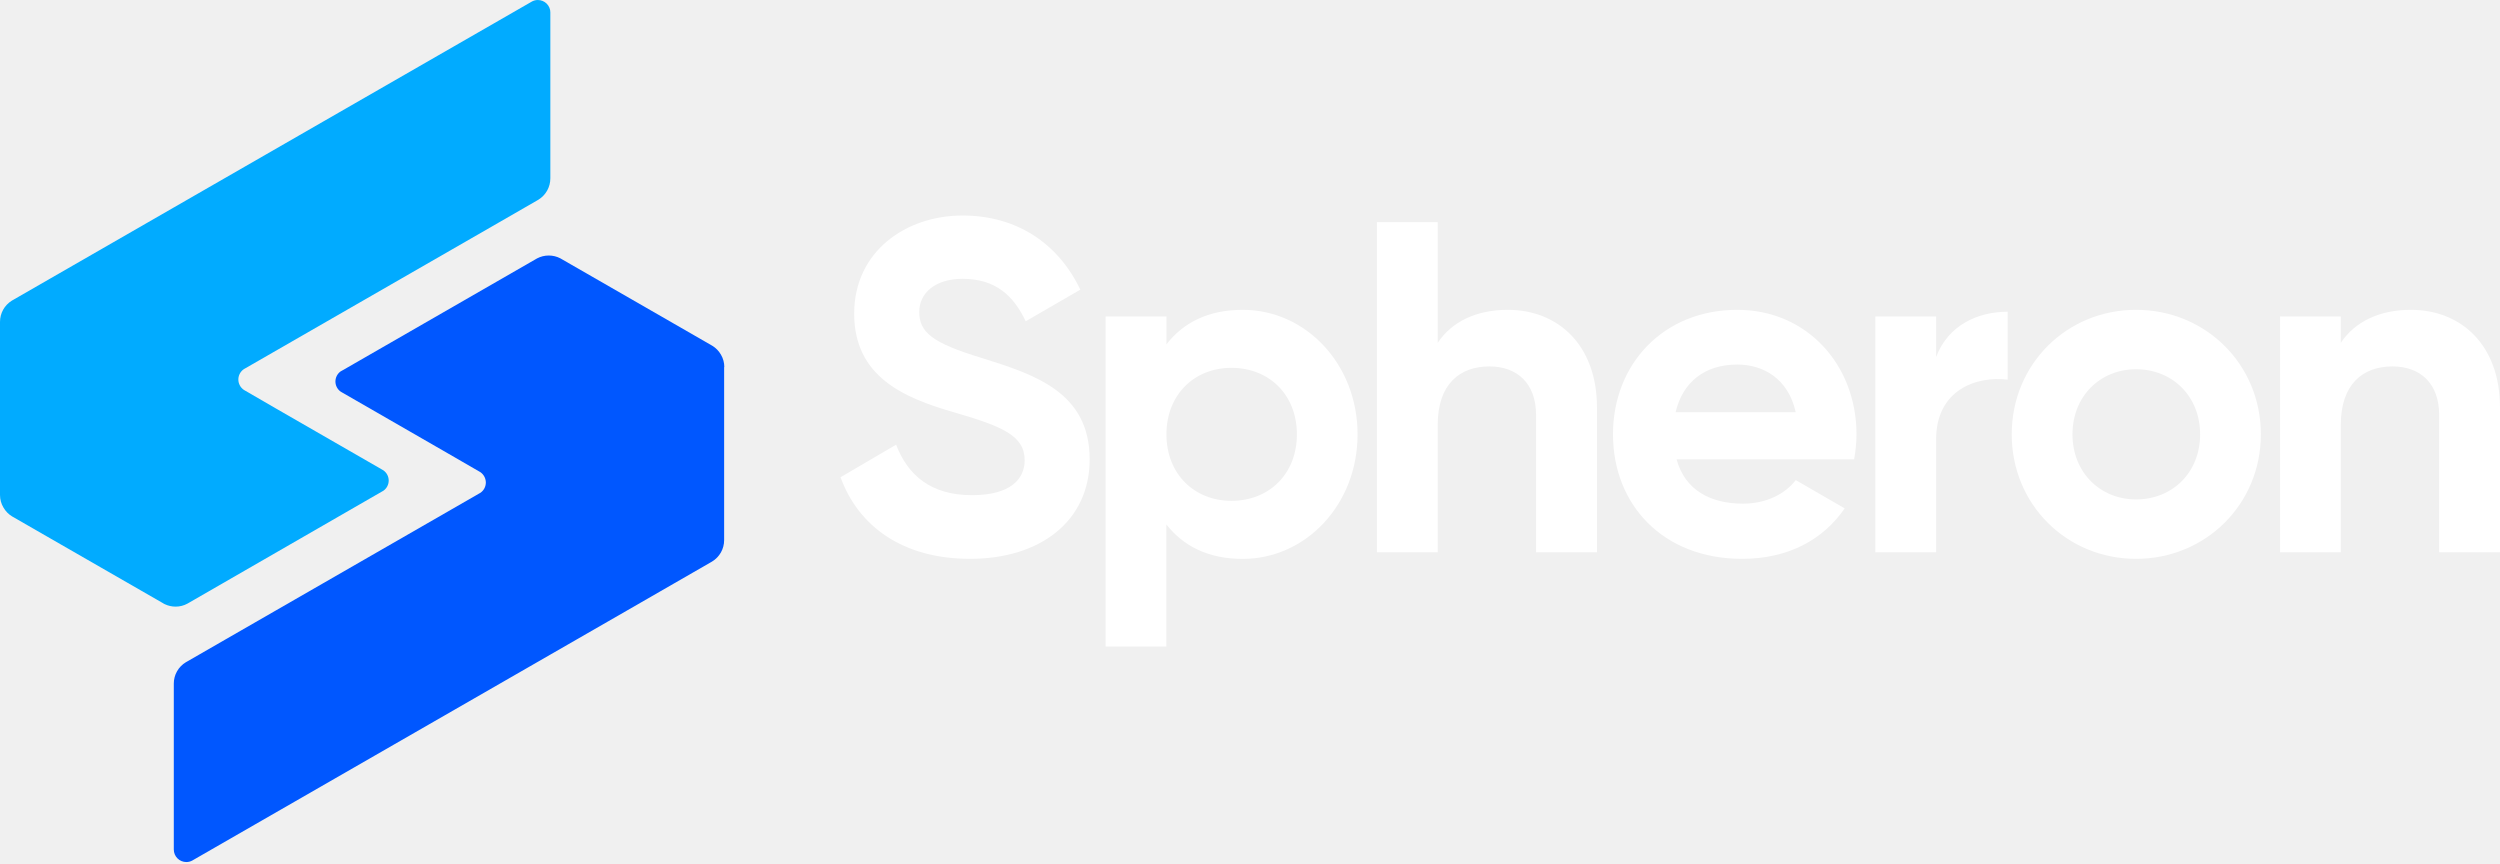
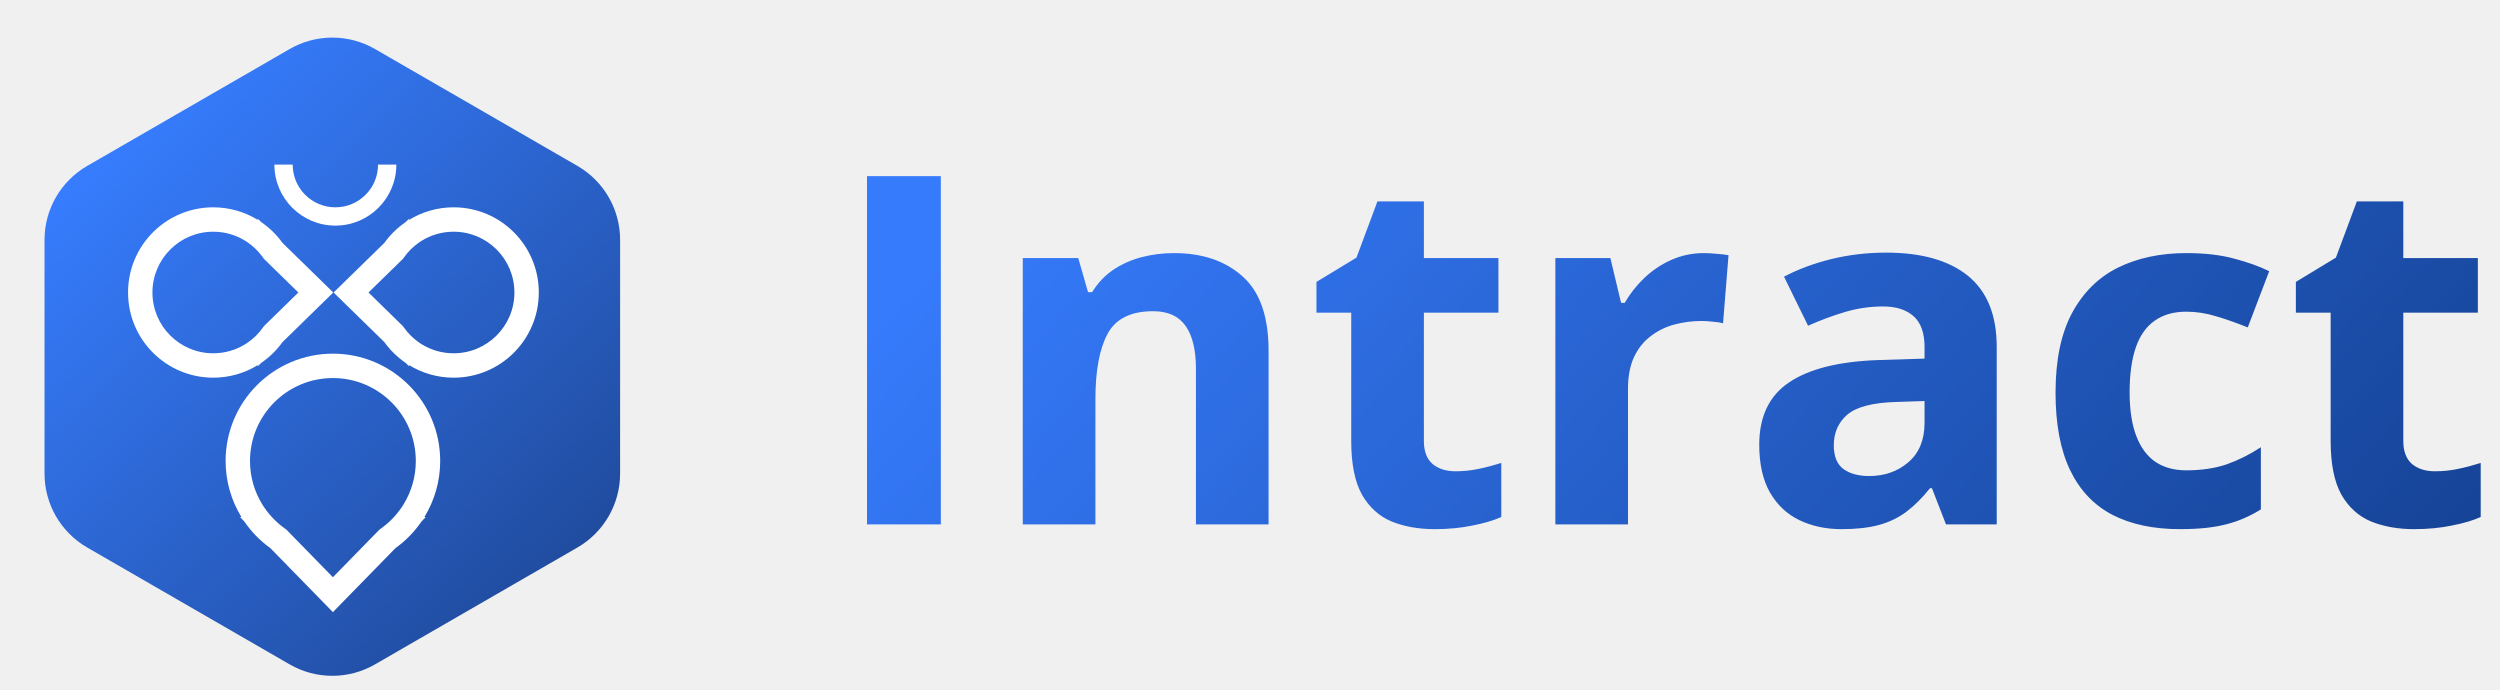
- <svg xmlns="http://www.w3.org/2000/svg" width="220" height="76" viewBox="0 0 220 76" fill="none">
-   <path d="M85.364 49.178C91.539 49.178 95.89 45.857 95.89 40.421C95.89 34.487 91 32.951 86.407 31.507C82.014 30.18 80.894 29.232 80.894 27.441C80.894 25.782 82.305 24.536 84.708 24.536C87.651 24.536 89.225 26.072 90.261 28.272L95.068 25.49C93.121 21.414 89.466 18.965 84.7 18.965C79.727 18.965 75.168 22.119 75.168 27.597C75.168 33.118 79.479 34.993 83.913 36.272C88.224 37.516 90.171 38.346 90.171 40.505C90.171 42.122 88.969 43.575 85.529 43.575C81.925 43.575 79.892 41.832 78.857 39.133L73.966 41.997C75.54 46.314 79.437 49.178 85.364 49.178Z" fill="white" />
-   <path d="M109.361 27.265C106.326 27.265 104.14 28.386 102.647 30.299V27.847H97.293V56.897H102.639V46.149C104.132 48.057 106.328 49.183 109.353 49.183C114.906 49.183 119.466 44.41 119.466 38.227C119.466 32.044 114.914 27.265 109.361 27.265ZM108.367 44.074C105.092 44.074 102.647 41.707 102.647 38.221C102.647 34.735 105.092 32.37 108.367 32.37C111.682 32.37 114.127 34.735 114.127 38.221C114.127 41.707 111.682 44.074 108.367 44.074Z" fill="white" />
-   <path d="M132.694 27.265C129.917 27.265 127.763 28.302 126.519 30.17V19.55H121.172V48.597H126.519V37.392C126.519 33.789 128.467 32.245 131.071 32.245C133.474 32.245 135.173 33.698 135.173 36.52V48.597H140.534V35.856C140.534 30.345 137.086 27.265 132.694 27.265Z" fill="white" />
-   <path d="M147.538 40.421H163.162C163.297 39.696 163.367 38.959 163.371 38.221C163.371 32.122 159.018 27.265 152.885 27.265C146.378 27.265 141.943 32.038 141.943 38.221C141.943 44.404 146.336 49.178 153.298 49.178C157.281 49.178 160.385 47.56 162.333 44.738L158.024 42.248C157.112 43.45 155.454 44.322 153.382 44.322C150.563 44.322 148.284 43.16 147.538 40.421ZM147.455 36.272C148.077 33.616 150.025 32.08 152.885 32.08C155.123 32.08 157.36 33.282 158.024 36.272H147.455Z" fill="white" />
-   <path d="M170.377 31.416V27.847H165.03V48.597H170.377V38.678C170.377 34.316 173.9 33.076 176.677 33.408V27.432C174.065 27.432 171.448 28.594 170.377 31.416Z" fill="white" />
-   <path d="M187.973 49.178C194.065 49.178 198.956 44.404 198.956 38.221C198.956 32.038 194.065 27.265 187.973 27.265C181.881 27.265 177.032 32.038 177.032 38.221C177.032 44.404 181.879 49.178 187.973 49.178ZM187.973 43.949C184.823 43.949 182.378 41.584 182.378 38.221C182.378 34.859 184.823 32.494 187.973 32.494C191.163 32.494 193.61 34.861 193.61 38.221C193.61 41.582 191.173 43.949 187.973 43.949Z" fill="white" />
-   <path d="M212.167 27.265C209.391 27.265 207.236 28.302 205.99 30.17V27.847H200.644V48.597H205.99V37.392C205.99 33.789 207.94 32.245 210.542 32.245C212.947 32.245 214.646 33.698 214.646 36.52V48.597H220V35.856C220 30.345 216.56 27.265 212.167 27.265Z" fill="white" />
-   <path d="M48.43 1.094V15.698C48.43 16.076 48.332 16.449 48.146 16.779C47.96 17.108 47.692 17.385 47.368 17.581L47.277 17.634L43.863 19.601L23.991 31.029L21.579 32.416C21.538 32.434 21.499 32.456 21.463 32.482C21.313 32.583 21.19 32.719 21.105 32.879C21.02 33.038 20.975 33.216 20.975 33.397C20.975 33.578 21.02 33.756 21.105 33.916C21.19 34.075 21.313 34.212 21.463 34.312L21.554 34.365L24.276 35.943L33.569 41.292L33.734 41.388C33.88 41.489 33.998 41.624 34.081 41.78C34.163 41.937 34.206 42.111 34.206 42.288C34.206 42.465 34.163 42.64 34.081 42.796C33.998 42.953 33.88 43.088 33.734 43.188L33.573 43.279L16.593 53.062L16.498 53.117C16.177 53.293 15.816 53.385 15.449 53.384C15.121 53.383 14.797 53.309 14.501 53.168L14.406 53.119L14.262 53.033L4.415 47.372L1.155 45.496C1.125 45.481 1.094 45.462 1.062 45.443C0.747 45.251 0.486 44.982 0.303 44.662C0.105 44.33 0 43.95 1.9435e-06 43.564V28.325C-0 27.951 0.095 27.584 0.276 27.258C0.458 26.931 0.72 26.657 1.037 26.461C1.045 26.454 1.053 26.448 1.062 26.444C1.098 26.421 1.135 26.401 1.174 26.383L1.189 26.372L4.413 24.517L15.294 18.258L28.407 10.716L46.712 0.19C46.741 0.169 46.771 0.152 46.803 0.137C46.964 0.047 47.145 -6.90829e-05 47.328 1.6351e-06C47.473 -0 47.617 0.028 47.75 0.083C47.884 0.138 48.006 0.219 48.108 0.321C48.211 0.424 48.292 0.545 48.348 0.678C48.403 0.812 48.432 0.955 48.432 1.1L48.43 1.094Z" fill="#01ABFF" />
-   <path d="M63.724 32.298V47.537C63.724 47.915 63.626 48.287 63.44 48.616C63.254 48.945 62.986 49.221 62.662 49.416L62.569 49.47L59.309 51.347L55.19 53.718L48.434 57.604L35.318 65.147L17.016 75.672C16.987 75.692 16.956 75.71 16.925 75.725C16.764 75.815 16.582 75.861 16.398 75.86C16.253 75.86 16.11 75.832 15.976 75.777C15.842 75.722 15.72 75.641 15.618 75.539C15.515 75.437 15.434 75.315 15.379 75.182C15.323 75.048 15.294 74.905 15.294 74.76V60.157C15.293 59.778 15.391 59.406 15.577 59.077C15.763 58.748 16.032 58.472 16.356 58.277C16.4 58.249 16.447 58.224 16.491 58.201L19.866 56.257L39.733 44.829L42.113 43.459L42.267 43.372L42.282 43.363C42.428 43.261 42.547 43.127 42.629 42.969C42.711 42.812 42.754 42.637 42.754 42.46C42.752 42.28 42.707 42.102 42.623 41.943C42.538 41.784 42.416 41.648 42.267 41.546C42.231 41.522 42.195 41.502 42.157 41.483L39.448 39.917L30.155 34.566L29.977 34.462C29.835 34.361 29.719 34.228 29.639 34.073C29.559 33.918 29.517 33.746 29.517 33.572C29.517 33.398 29.559 33.226 29.639 33.071C29.719 32.916 29.835 32.782 29.977 32.681L30.167 32.575C30.175 32.569 30.185 32.564 30.195 32.56L47.135 22.812L47.268 22.736C47.584 22.571 47.935 22.485 48.291 22.485C48.647 22.485 48.998 22.571 49.314 22.736L49.458 22.819L59.332 28.498L62.592 30.375C62.623 30.391 62.654 30.409 62.683 30.428C62.998 30.619 63.259 30.888 63.442 31.208C63.638 31.541 63.741 31.921 63.739 32.308L63.724 32.298Z" fill="#0057FF" />
+ <svg xmlns="http://www.w3.org/2000/svg" width="410" height="113" viewBox="0 0 410 113" fill="none">
+   <path d="M47.5 8.041C51.832 5.541 57.168 5.541 61.5 8.041L94.698 27.209C99.03 29.709 101.698 34.331 101.698 39.333V77.667C101.698 82.669 99.03 87.291 94.698 89.791L61.5 108.959C57.168 111.459 51.832 111.459 47.5 108.959L14.302 89.791C9.97 87.291 7.302 82.669 7.302 77.667V39.333C7.302 34.331 9.97 29.709 14.302 27.209L47.5 8.041Z" fill="url(#paint0_linear_413_4)" />
+   <mask id="path-2-inside-1_413_4" fill="white">
+     <path fill-rule="evenodd" clip-rule="evenodd" d="M69.6 84.794C71.244 82.118 72.192 78.968 72.192 75.596C72.192 65.878 64.314 58 54.596 58C44.878 58 37 65.878 37 75.596C37 78.968 37.948 82.118 39.593 84.794H39.357L40.056 85.509C41.219 87.212 42.673 88.7 44.347 89.901L54.596 100.391L64.845 89.901C66.519 88.7 67.973 87.212 69.136 85.509L69.835 84.794H69.6Z" />
+   </mask>
+   <path d="M69.6 84.794L66.192 82.7L62.448 88.794H69.6V84.794ZM39.593 84.794V88.794H46.745L43.001 82.7L39.593 84.794ZM39.357 84.794V80.794H29.857L36.496 87.59L39.357 84.794ZM40.056 85.509L43.359 83.253L43.161 82.964L42.917 82.713L40.056 85.509ZM44.347 89.901L47.208 87.106L46.964 86.855L46.679 86.651L44.347 89.901ZM54.596 100.391L51.735 103.186L54.596 106.114L57.457 103.186L54.596 100.391ZM64.845 89.901L62.513 86.651L62.229 86.855L61.984 87.106L64.845 89.901ZM69.136 85.509L66.275 82.714L66.031 82.964L65.834 83.253L69.136 85.509ZM69.835 84.794L72.696 87.59L79.335 80.794H69.835V84.794ZM68.192 75.596C68.192 78.208 67.46 80.636 66.192 82.7L73.008 86.888C75.028 83.6 76.192 79.728 76.192 75.596H68.192ZM54.596 62C62.105 62 68.192 68.087 68.192 75.596H76.192C76.192 63.669 66.523 54 54.596 54V62ZM41 75.596C41 68.087 47.087 62 54.596 62V54C42.669 54 33 63.669 33 75.596H41ZM43.001 82.7C41.732 80.636 41 78.208 41 75.596H33C33 79.728 34.164 83.6 36.184 86.888L43.001 82.7ZM39.593 80.794H39.357V88.794H39.593V80.794ZM36.496 87.59L37.195 88.304L42.917 82.713L42.218 81.999L36.496 87.59ZM46.679 86.651C45.384 85.722 44.258 84.57 43.359 83.253L36.753 87.765C38.179 89.853 39.962 91.677 42.015 93.151L46.679 86.651ZM41.486 92.697L51.735 103.186L57.457 97.595L47.208 87.106L41.486 92.697ZM57.457 103.186L67.706 92.697L61.984 87.106L51.735 97.595L57.457 103.186ZM65.834 83.253C64.934 84.57 63.808 85.722 62.513 86.651L67.178 93.151C69.23 91.677 71.013 89.853 72.439 87.765L65.834 83.253ZM71.998 88.304L72.696 87.59L66.974 81.999L66.275 82.714L71.998 88.304ZM69.835 80.794H69.6V88.794H69.835V80.794Z" fill="white" mask="url(#path-2-inside-1_413_4)" />
+   <mask id="path-4-inside-2_413_4" fill="white">
+     <path fill-rule="evenodd" clip-rule="evenodd" d="M67.092 36.058C69.217 34.753 71.718 34 74.394 34C82.109 34 88.364 40.254 88.364 47.969C88.364 55.685 82.109 61.939 74.394 61.939C71.718 61.939 69.217 61.186 67.092 59.881V60.068L66.524 59.513C65.173 58.59 63.991 57.435 63.038 56.106L54.71 47.969L63.038 39.833C63.991 38.504 65.173 37.349 66.524 36.426L67.092 35.872V36.058Z" />
+   </mask>
+   <path d="M67.092 36.058L69.186 39.466L63.092 43.21V36.058H67.092ZM67.092 59.881H63.092V52.729L69.186 56.473L67.092 59.881ZM67.092 60.068H71.092V69.568L64.296 62.929L67.092 60.068ZM66.524 59.513L68.781 56.21L69.07 56.407L69.32 56.652L66.524 59.513ZM63.038 56.106L65.833 53.245L66.083 53.49L66.287 53.774L63.038 56.106ZM54.71 47.969L51.914 50.831L48.986 47.969L51.914 45.108L54.71 47.969ZM63.038 39.833L66.287 42.165L66.083 42.45L65.833 42.694L63.038 39.833ZM66.524 36.426L69.32 39.287L69.07 39.532L68.781 39.729L66.524 36.426ZM67.092 35.872L64.296 33.011L71.092 26.371V35.872H67.092ZM74.394 38C72.478 38 70.699 38.537 69.186 39.466L64.998 32.65C67.735 30.969 70.957 30 74.394 30V38ZM84.364 47.969C84.364 42.464 79.9 38 74.394 38V30C84.318 30 92.364 38.045 92.364 47.969H84.364ZM74.394 57.939C79.9 57.939 84.364 53.476 84.364 47.969H92.364C92.364 57.894 84.318 65.939 74.394 65.939V57.939ZM69.186 56.473C70.699 57.402 72.478 57.939 74.394 57.939V65.939C70.957 65.939 67.735 64.97 64.998 63.289L69.186 56.473ZM71.092 59.881V60.068H63.092V59.881H71.092ZM64.296 62.929L63.729 62.374L69.32 56.652L69.887 57.206L64.296 62.929ZM66.287 53.774C66.969 54.724 67.814 55.55 68.781 56.21L64.268 62.816C62.531 61.629 61.014 60.146 59.788 58.439L66.287 53.774ZM60.242 58.967L51.914 50.831L57.505 45.108L65.833 53.245L60.242 58.967ZM51.914 45.108L60.242 36.972L65.833 42.694L57.505 50.831L51.914 45.108ZM68.781 39.729C67.814 40.389 66.969 41.215 66.287 42.165L59.788 37.501C61.014 35.793 62.531 34.31 64.268 33.123L68.781 39.729ZM63.729 33.565L64.296 33.011L69.887 38.733L69.32 39.287L63.729 33.565ZM71.092 35.872V36.058H63.092V35.872H71.092Z" fill="white" mask="url(#path-4-inside-2_413_4)" />
+   <mask id="path-6-inside-3_413_4" fill="white">
+     <path fill-rule="evenodd" clip-rule="evenodd" d="M42.272 59.881C40.147 61.186 37.646 61.939 34.969 61.939C27.254 61.939 21 55.685 21 47.969C21 40.254 27.254 34 34.969 34C37.646 34 40.147 34.753 42.272 36.058V35.872L42.839 36.426C44.191 37.349 45.372 38.504 46.326 39.833L54.654 47.969L46.326 56.106C45.372 57.435 44.191 58.59 42.839 59.513L42.272 60.068V59.881Z" />
+   </mask>
+   <path d="M42.272 59.881L40.178 56.473L46.272 52.729V59.881H42.272ZM42.272 36.058H46.272V43.21L40.178 39.466L42.272 36.058ZM42.272 35.872H38.272V26.371L45.067 33.011L42.272 35.872ZM42.839 36.426L40.583 39.729L40.294 39.532L40.044 39.287L42.839 36.426ZM46.326 39.833L43.531 42.694L43.281 42.45L43.077 42.165L46.326 39.833ZM54.654 47.969L57.449 45.108L60.378 47.969L57.449 50.831L54.654 47.969ZM46.326 56.106L43.077 53.774L43.281 53.49L43.531 53.245L46.326 56.106ZM42.839 59.513L40.044 56.652L40.294 56.407L40.583 56.21L42.839 59.513ZM42.272 60.068L45.067 62.929L38.272 69.568V60.068H42.272ZM34.969 57.939C36.886 57.939 38.665 57.402 40.178 56.473L44.366 63.289C41.629 64.97 38.406 65.939 34.969 65.939V57.939ZM25 47.969C25 53.476 29.463 57.939 34.969 57.939V65.939C25.045 65.939 17 57.894 17 47.969H25ZM34.969 38C29.463 38 25 42.464 25 47.969H17C17 38.045 25.045 30 34.969 30V38ZM40.178 39.466C38.665 38.537 36.886 38 34.969 38V30C38.406 30 41.629 30.969 44.366 32.65L40.178 39.466ZM38.272 36.058V35.872H46.272V36.058H38.272ZM45.067 33.011L45.635 33.565L40.044 39.287L39.476 38.733L45.067 33.011ZM43.077 42.165C42.395 41.215 41.549 40.389 40.583 39.729L45.095 33.123C46.833 34.31 48.35 35.793 49.576 37.501L43.077 42.165ZM49.122 36.972L57.449 45.108L51.858 50.831L43.531 42.694L49.122 36.972ZM57.449 50.831L49.121 58.967L43.531 53.245L51.858 45.108L57.449 50.831ZM40.583 56.21C41.549 55.55 42.395 54.724 43.077 53.774L49.576 58.439C48.35 60.146 46.833 61.629 45.095 62.816L40.583 56.21ZM45.635 62.374L45.067 62.929L39.476 57.206L40.044 56.652L45.635 62.374ZM38.272 60.068V59.881H46.272V60.068H38.272Z" fill="white" mask="url(#path-6-inside-3_413_4)" />
+   <path fill-rule="evenodd" clip-rule="evenodd" d="M45 27C45 32.523 49.477 37 55 37C60.523 37 65 32.523 65 27H62C62 30.866 58.866 34 55 34C51.134 34 48 30.866 48 27H45Z" fill="white" />
+   <path d="M142.188 86V28.891H154.297V86H142.188ZM192.539 41.508C197.201 41.508 200.951 42.784 203.789 45.336C206.628 47.862 208.047 51.925 208.047 57.523V86H196.133V60.492C196.133 57.367 195.56 55.01 194.414 53.422C193.294 51.833 191.523 51.039 189.102 51.039C185.456 51.039 182.969 52.276 181.641 54.75C180.312 57.224 179.648 60.792 179.648 65.453V86H167.734V42.328H176.836L178.438 47.914H179.102C180.039 46.404 181.198 45.18 182.578 44.242C183.984 43.305 185.534 42.615 187.227 42.172C188.945 41.729 190.716 41.508 192.539 41.508ZM238.711 77.289C240.013 77.289 241.276 77.159 242.5 76.898C243.75 76.638 244.987 76.312 246.211 75.922V84.789C244.935 85.362 243.346 85.831 241.445 86.195C239.57 86.586 237.513 86.781 235.273 86.781C232.669 86.781 230.326 86.365 228.242 85.531C226.185 84.672 224.557 83.201 223.359 81.117C222.188 79.008 221.602 76.078 221.602 72.328V51.273H215.898V46.234L222.461 42.25L225.898 33.031H233.516V42.328H245.742V51.273H233.516V72.328C233.516 73.995 233.984 75.245 234.922 76.078C235.885 76.885 237.148 77.289 238.711 77.289ZM279.453 41.508C280.052 41.508 280.742 41.547 281.523 41.625C282.331 41.677 282.982 41.755 283.477 41.859L282.578 53.031C282.188 52.901 281.628 52.81 280.898 52.758C280.195 52.68 279.583 52.641 279.062 52.641C277.526 52.641 276.029 52.836 274.57 53.227C273.138 53.617 271.849 54.255 270.703 55.141C269.557 56 268.646 57.146 267.969 58.578C267.318 59.984 266.992 61.716 266.992 63.773V86H255.078V42.328H264.102L265.859 49.672H266.445C267.305 48.188 268.372 46.833 269.648 45.609C270.951 44.359 272.422 43.37 274.062 42.641C275.729 41.885 277.526 41.508 279.453 41.508ZM309.297 41.43C315.156 41.43 319.648 42.706 322.773 45.258C325.898 47.81 327.461 51.69 327.461 56.898V86H319.141L316.836 80.062H316.523C315.273 81.625 313.997 82.901 312.695 83.891C311.393 84.88 309.896 85.609 308.203 86.078C306.51 86.547 304.453 86.781 302.031 86.781C299.453 86.781 297.135 86.287 295.078 85.297C293.047 84.307 291.445 82.797 290.273 80.766C289.102 78.708 288.516 76.104 288.516 72.953C288.516 68.318 290.143 64.906 293.398 62.719C296.654 60.505 301.536 59.281 308.047 59.047L315.625 58.812V56.898C315.625 54.607 315.026 52.927 313.828 51.859C312.63 50.792 310.964 50.258 308.828 50.258C306.719 50.258 304.648 50.557 302.617 51.156C300.586 51.755 298.555 52.51 296.523 53.422L292.578 45.375C294.896 44.151 297.487 43.188 300.352 42.484C303.242 41.781 306.224 41.43 309.297 41.43ZM315.625 65.766L311.016 65.922C307.161 66.026 304.479 66.716 302.969 67.992C301.484 69.268 300.742 70.948 300.742 73.031C300.742 74.854 301.276 76.156 302.344 76.938C303.411 77.693 304.805 78.07 306.523 78.07C309.076 78.07 311.224 77.315 312.969 75.805C314.74 74.294 315.625 72.146 315.625 69.359V65.766ZM357.5 86.781C353.177 86.781 349.492 86 346.445 84.438C343.398 82.849 341.081 80.401 339.492 77.094C337.904 73.787 337.109 69.555 337.109 64.398C337.109 59.06 338.008 54.711 339.805 51.352C341.628 47.966 344.141 45.479 347.344 43.891C350.573 42.302 354.31 41.508 358.555 41.508C361.576 41.508 364.18 41.807 366.367 42.406C368.581 42.979 370.508 43.669 372.148 44.477L368.633 53.695C366.758 52.94 365.013 52.328 363.398 51.859C361.784 51.365 360.169 51.117 358.555 51.117C356.471 51.117 354.74 51.612 353.359 52.602C351.979 53.565 350.951 55.023 350.273 56.977C349.596 58.93 349.258 61.378 349.258 64.32C349.258 67.211 349.622 69.607 350.352 71.508C351.081 73.409 352.135 74.828 353.516 75.766C354.896 76.677 356.576 77.133 358.555 77.133C361.029 77.133 363.229 76.807 365.156 76.156C367.083 75.479 368.958 74.542 370.781 73.344V83.539C368.958 84.685 367.044 85.505 365.039 86C363.06 86.521 360.547 86.781 357.5 86.781ZM399.336 77.289C400.638 77.289 401.901 77.159 403.125 76.898C404.375 76.638 405.612 76.312 406.836 75.922V84.789C405.56 85.362 403.971 85.831 402.07 86.195C400.195 86.586 398.138 86.781 395.898 86.781C393.294 86.781 390.951 86.365 388.867 85.531C386.81 84.672 385.182 83.201 383.984 81.117C382.812 79.008 382.227 76.078 382.227 72.328V51.273H376.523V46.234L383.086 42.25L386.523 33.031H394.141V42.328H406.367V51.273H394.141V72.328C394.141 73.995 394.609 75.245 395.547 76.078C396.51 76.885 397.773 77.289 399.336 77.289Z" fill="url(#paint1_linear_413_4)" />
+   <defs>
+     <linearGradient id="paint0_linear_413_4" x1="15.5" y1="24" x2="87.5" y2="98.5" gradientUnits="userSpaceOnUse">
+       <stop stop-color="#377DFF" />
+       <stop offset="0.995" stop-color="#204C9F" />
+     </linearGradient>
+     <linearGradient id="paint1_linear_413_4" x1="198.125" y1="-7.517" x2="359.087" y2="139.954" gradientUnits="userSpaceOnUse">
+       <stop stop-color="#367BFC" />
+       <stop offset="1" stop-color="#154396" />
+     </linearGradient>
+   </defs>
</svg>
